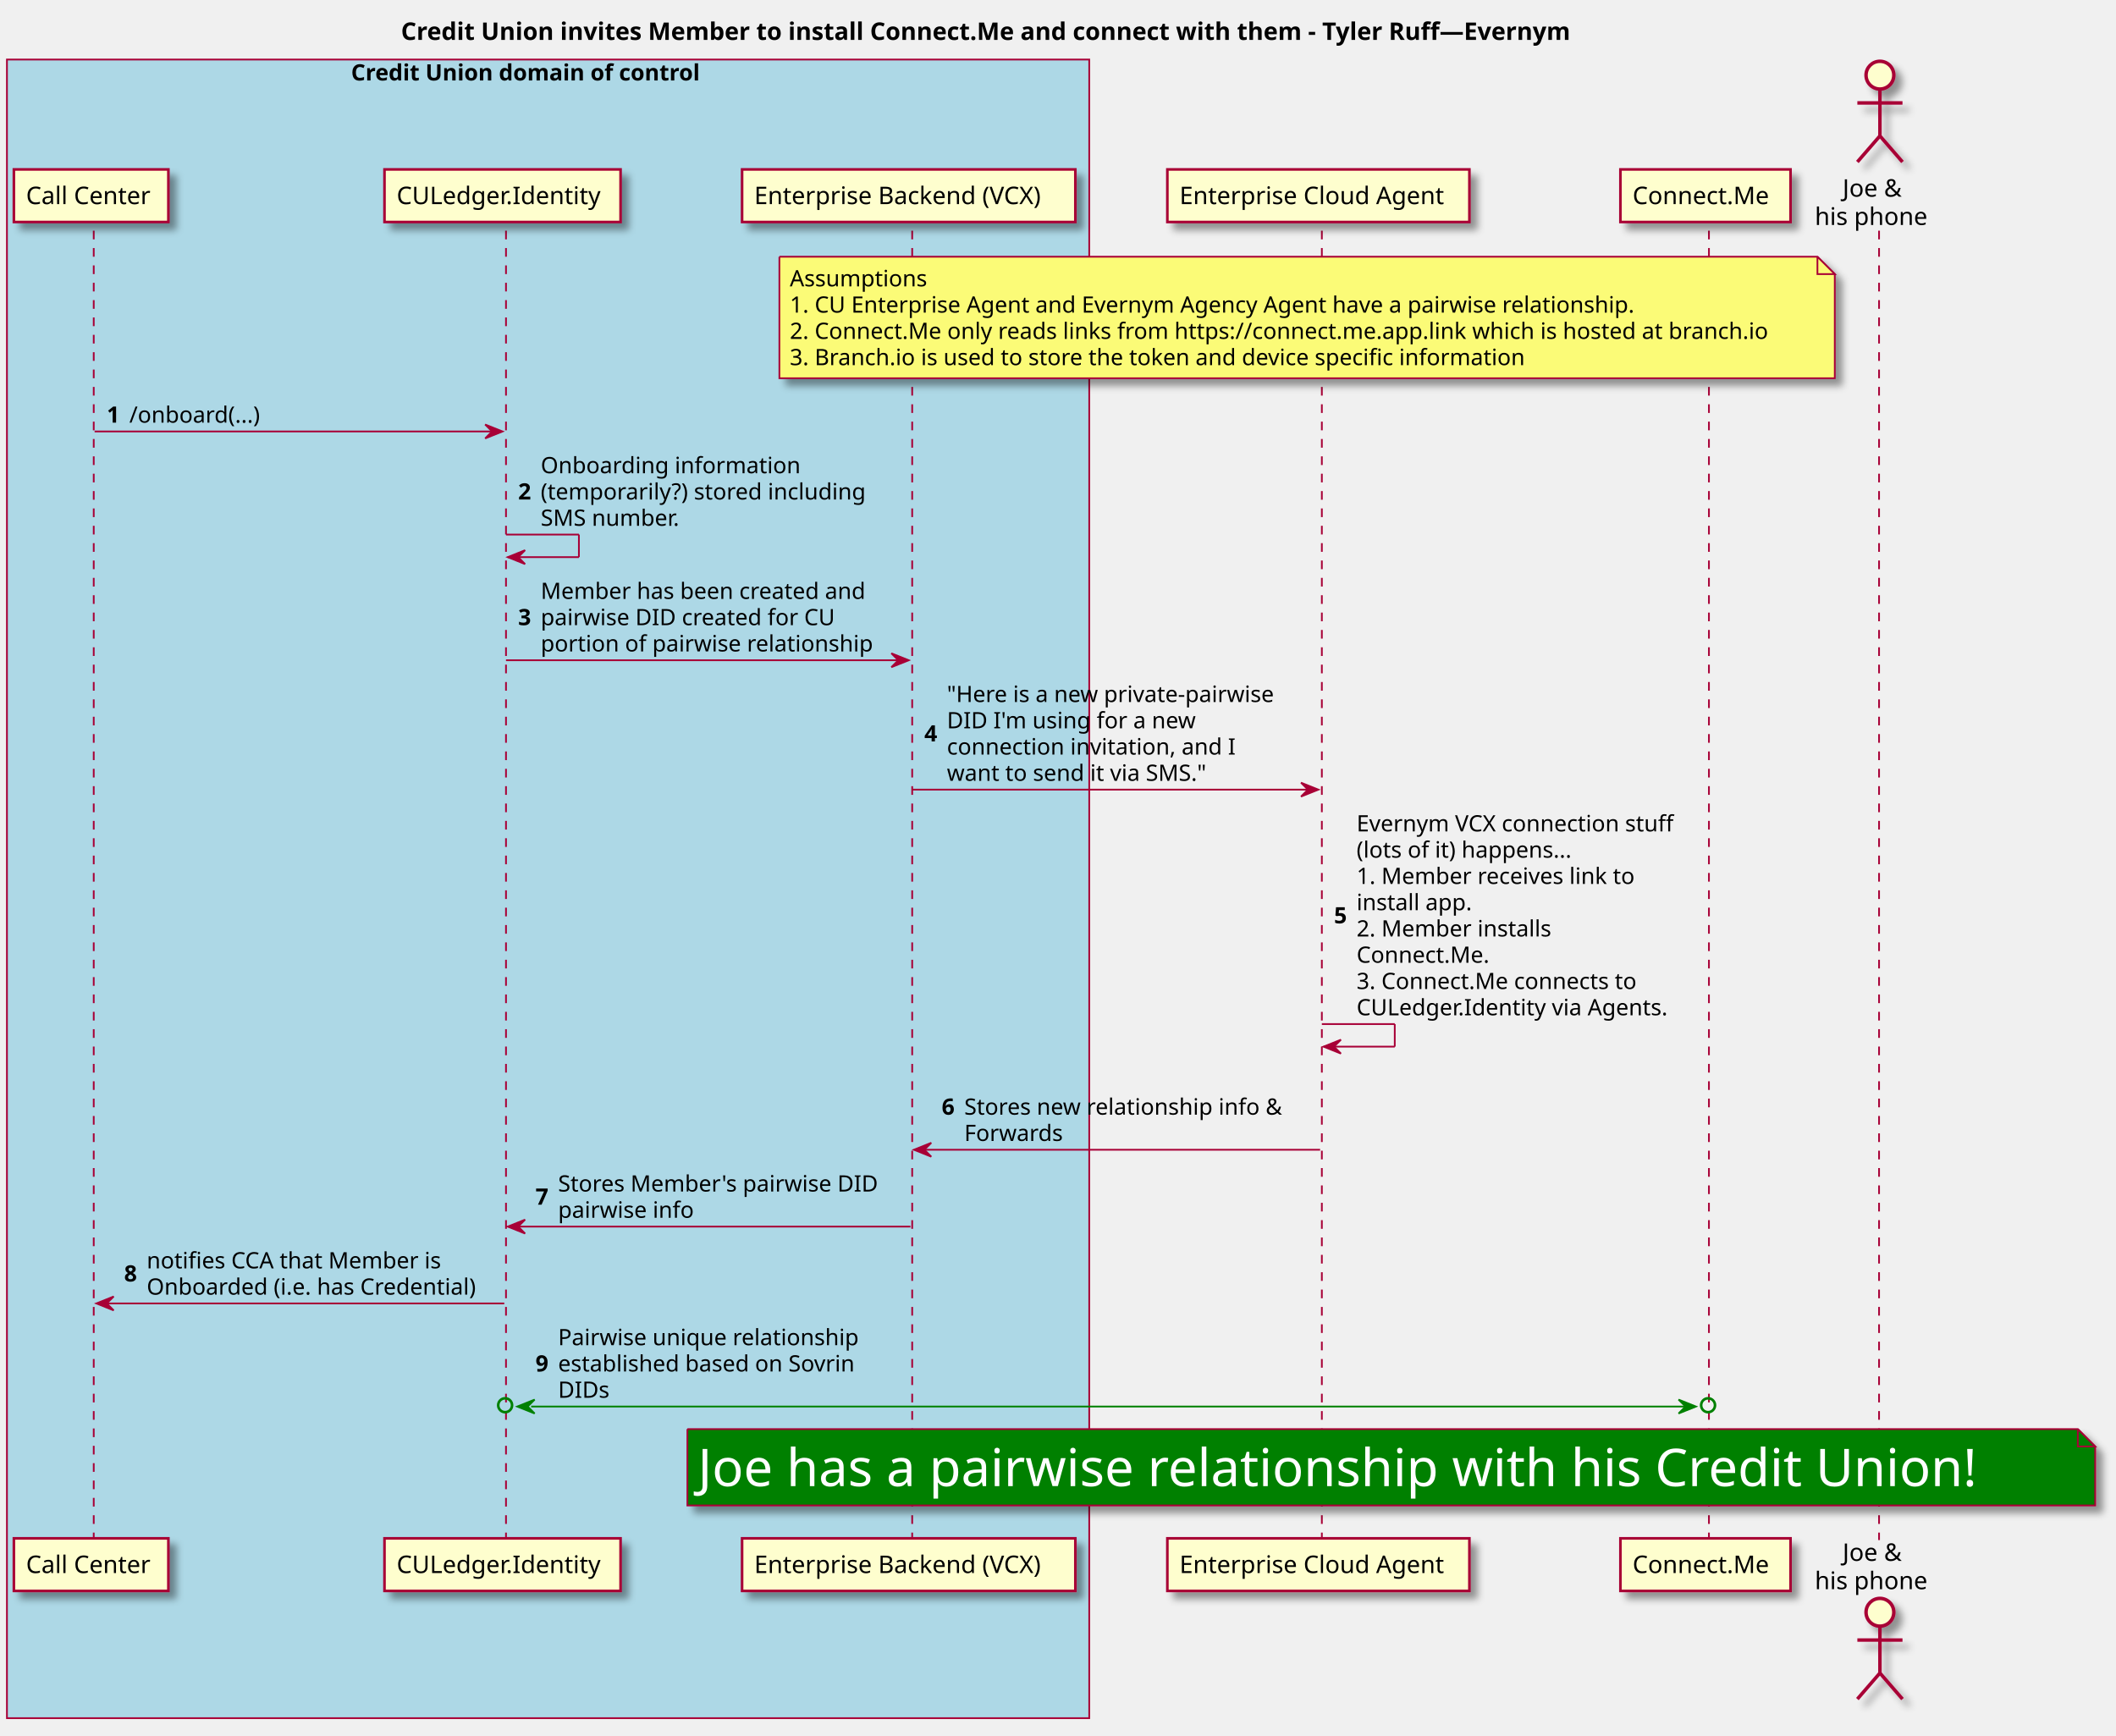
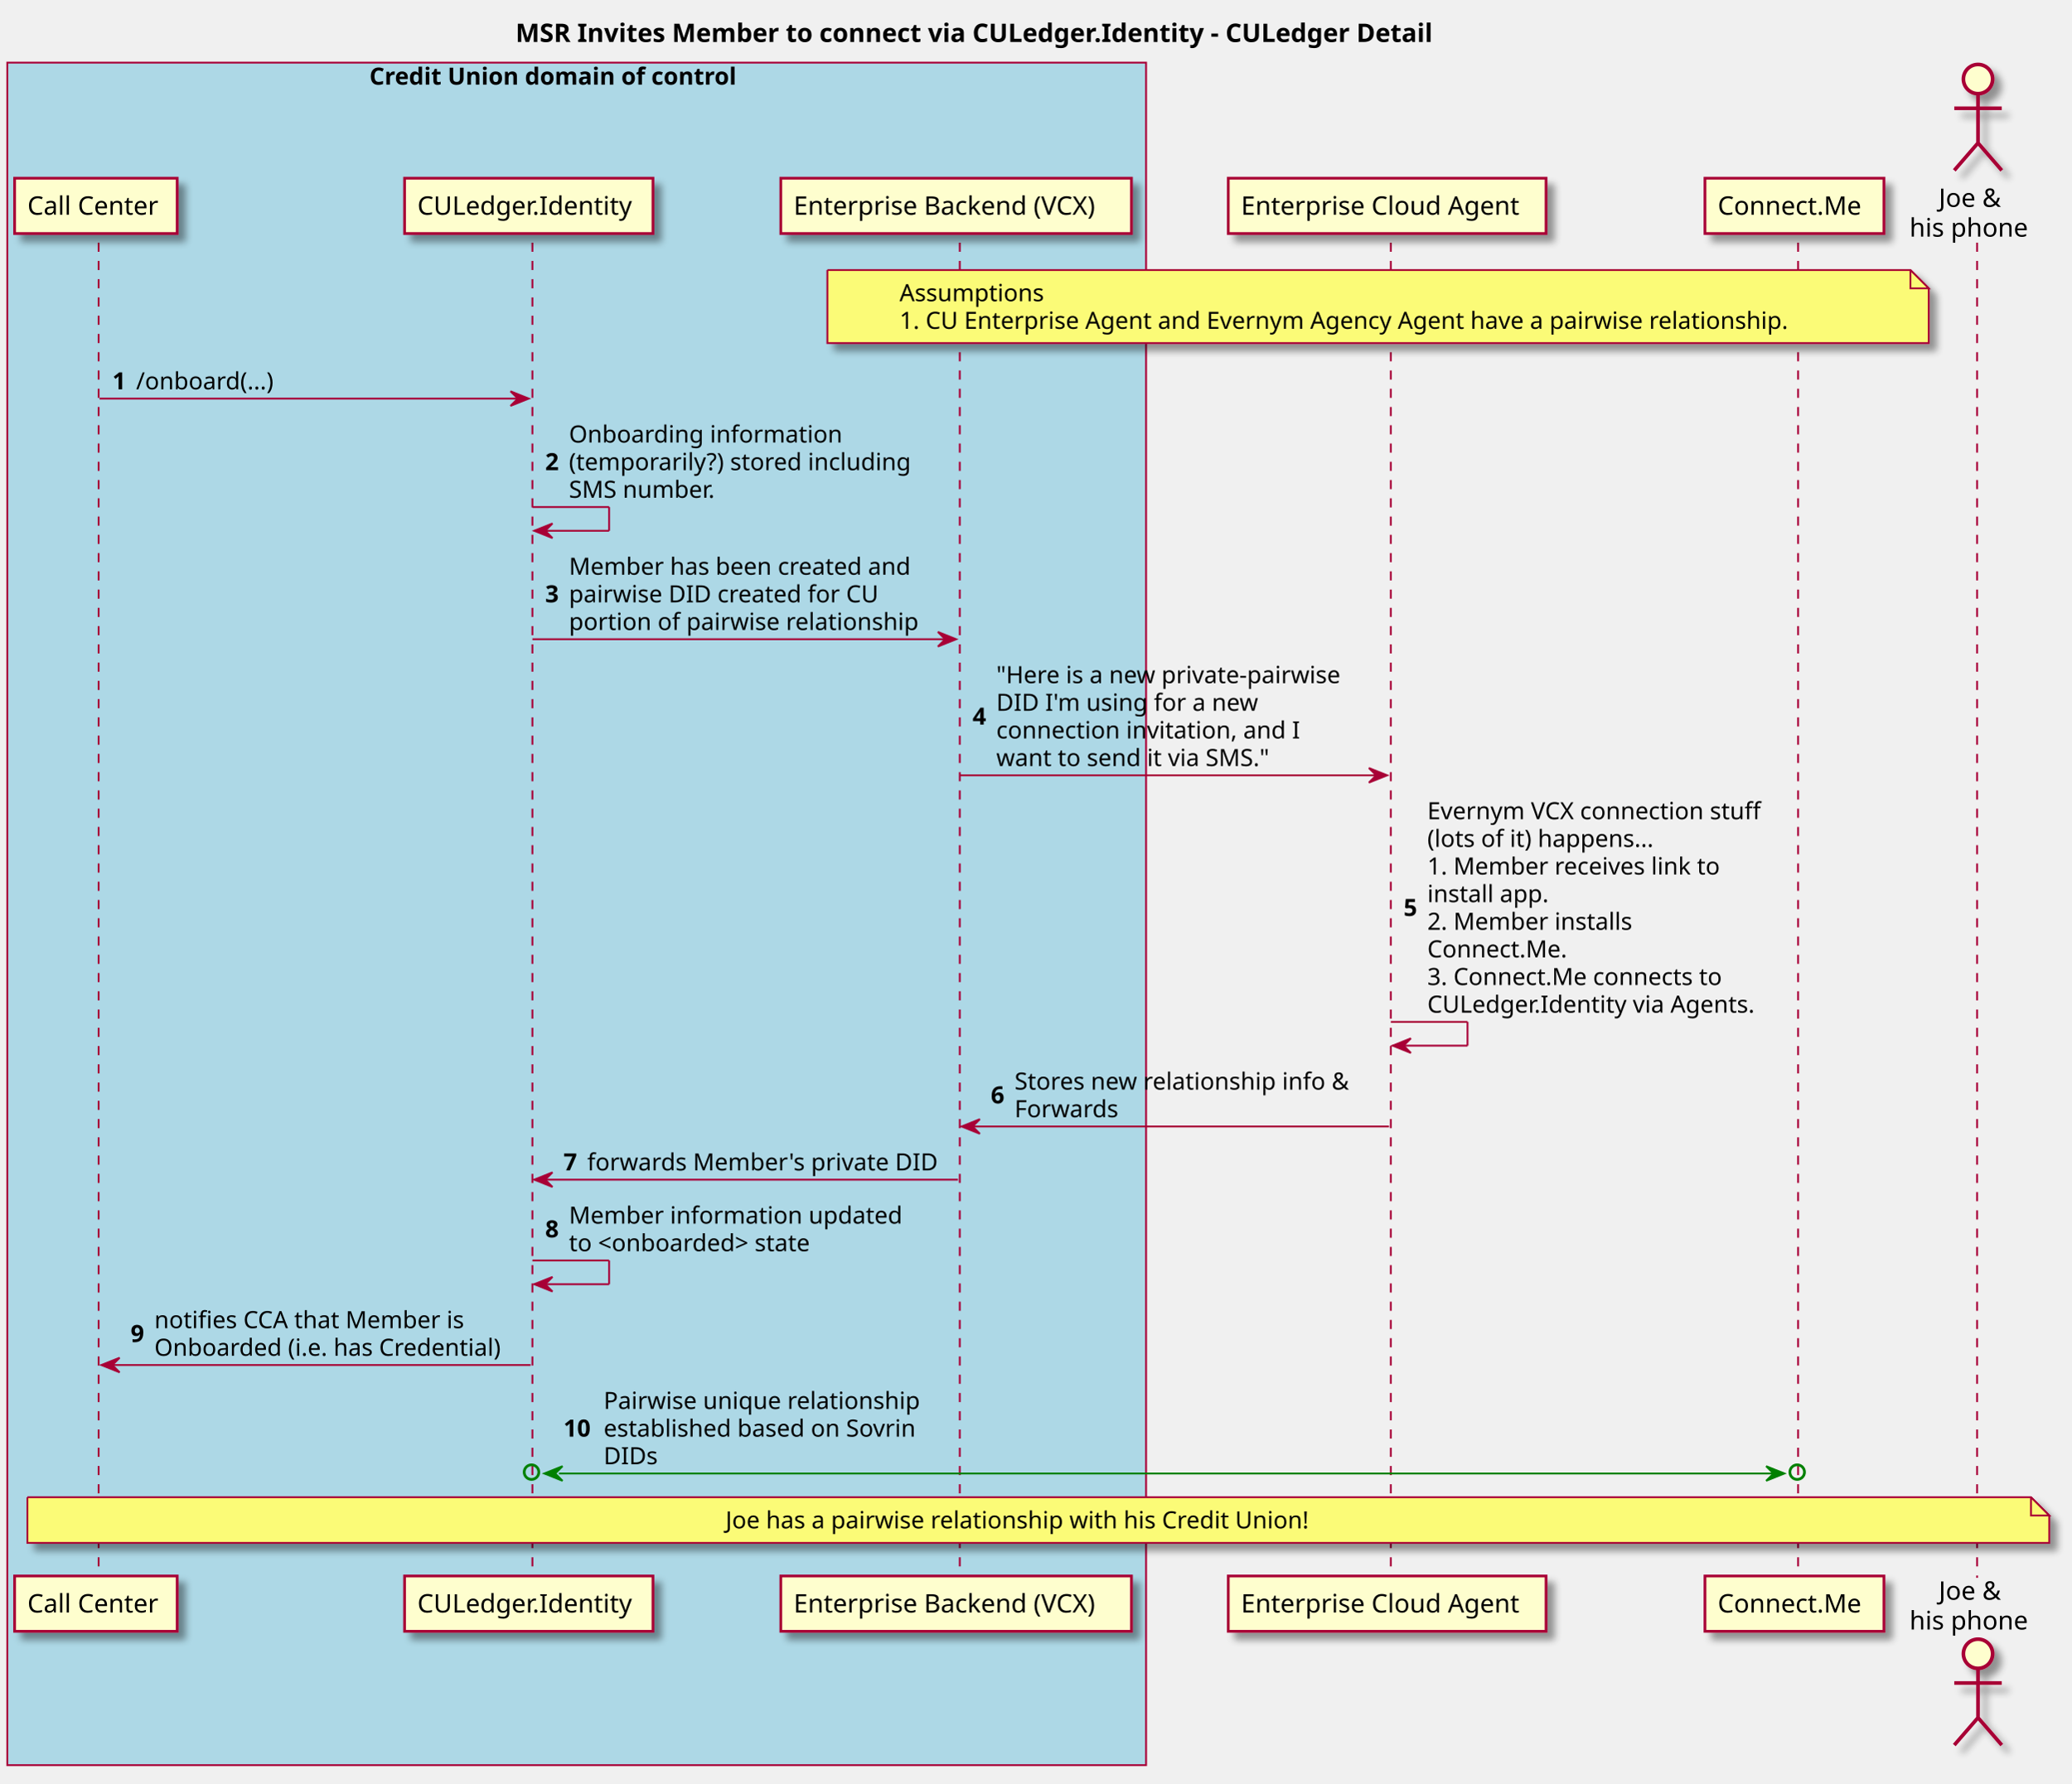
- <svg xmlns="http://www.w3.org/2000/svg" contentScriptType="application/ecmascript" contentStyleType="text/css" height="1000px" preserveAspectRatio="none" style="width:1219px;height:1000px;" version="1.1" viewBox="0 0 1219 1000" width="1219px" zoomAndPan="magnify">
+ <svg xmlns="http://www.w3.org/2000/svg" contentScriptType="application/ecmascript" contentStyleType="text/css" height="977px" preserveAspectRatio="none" style="width:1134px;height:977px;" version="1.1" viewBox="0 0 1134 977" width="1134px" zoomAndPan="magnify">
  <defs>
-     <filter height="300%" id="f1jon9t7084jxs" width="300%" x="-1" y="-1">
+     <filter height="300%" id="f18vjnxlktpsex" width="300%" x="-1" y="-1">
      <feGaussianBlur result="blurOut" stdDeviation="2.0" />
      <feColorMatrix in="blurOut" result="blurOut2" type="matrix" values="0 0 0 0 0 0 0 0 0 0 0 0 0 0 0 0 0 0 .4 0" />
      <feOffset dx="4.0" dy="4.0" in="blurOut2" result="blurOut3" />
      <feBlend in="SourceGraphic" in2="blurOut3" mode="normal" />
    </filter>
  </defs>
  <g>
-     <text fill="#000000" font-family="sans-serif" font-size="14" font-weight="bold" lengthAdjust="spacingAndGlyphs" textLength="757" x="231" y="22.995">Credit Union invites Member to install Connect.Me and connect with them - Tyler Ruff—Evernym</text>
-     <rect fill="#ADD8E6" height="955.492" style="stroke: #A80036; stroke-width: 1.0;" width="623.5" x="4" y="34.297" />
+     <text fill="#000000" font-family="sans-serif" font-size="14" font-weight="bold" lengthAdjust="spacingAndGlyphs" textLength="566" x="282.25" y="22.995">MSR Invites Member to connect via CULedger.Identity - CULedger Detail</text>
+     <rect fill="#ADD8E6" height="932.438" style="stroke: #A80036; stroke-width: 1.0;" width="623.5" x="4" y="34.297" />
    <text fill="#000000" font-family="sans-serif" font-size="13" font-weight="bold" lengthAdjust="spacingAndGlyphs" textLength="227" x="202.25" y="46.364">Credit Union domain of control</text>
-     <line style="stroke: #A80036; stroke-width: 1.0; stroke-dasharray: 5.0,5.0;" x1="54" x2="54" y1="132.891" y2="887.195" />
-     <line style="stroke: #A80036; stroke-width: 1.0; stroke-dasharray: 5.0,5.0;" x1="291.5" x2="291.5" y1="132.891" y2="887.195" />
-     <line style="stroke: #A80036; stroke-width: 1.0; stroke-dasharray: 5.0,5.0;" x1="525.5" x2="525.5" y1="132.891" y2="887.195" />
-     <line style="stroke: #A80036; stroke-width: 1.0; stroke-dasharray: 5.0,5.0;" x1="761.5" x2="761.5" y1="132.891" y2="887.195" />
-     <line style="stroke: #A80036; stroke-width: 1.0; stroke-dasharray: 5.0,5.0;" x1="984.5" x2="984.5" y1="132.891" y2="887.195" />
-     <line style="stroke: #A80036; stroke-width: 1.0; stroke-dasharray: 5.0,5.0;" x1="1082.5" x2="1082.5" y1="132.891" y2="887.195" />
-     <rect fill="#FEFECE" filter="url(#f1jon9t7084jxs)" height="30.297" style="stroke: #A80036; stroke-width: 1.5;" width="89" x="8" y="97.594" />
+     <line style="stroke: #A80036; stroke-width: 1.0; stroke-dasharray: 5.0,5.0;" x1="54" x2="54" y1="132.891" y2="864.141" />
+     <line style="stroke: #A80036; stroke-width: 1.0; stroke-dasharray: 5.0,5.0;" x1="291.5" x2="291.5" y1="132.891" y2="864.141" />
+     <line style="stroke: #A80036; stroke-width: 1.0; stroke-dasharray: 5.0,5.0;" x1="525.5" x2="525.5" y1="132.891" y2="864.141" />
+     <line style="stroke: #A80036; stroke-width: 1.0; stroke-dasharray: 5.0,5.0;" x1="761.5" x2="761.5" y1="132.891" y2="864.141" />
+     <line style="stroke: #A80036; stroke-width: 1.0; stroke-dasharray: 5.0,5.0;" x1="984.5" x2="984.5" y1="132.891" y2="864.141" />
+     <line style="stroke: #A80036; stroke-width: 1.0; stroke-dasharray: 5.0,5.0;" x1="1082.5" x2="1082.5" y1="132.891" y2="864.141" />
+     <rect fill="#FEFECE" filter="url(#f18vjnxlktpsex)" height="30.297" style="stroke: #A80036; stroke-width: 1.5;" width="89" x="8" y="97.594" />
    <text fill="#000000" font-family="sans-serif" font-size="14" lengthAdjust="spacingAndGlyphs" textLength="75" x="15" y="117.589">Call Center</text>
-     <rect fill="#FEFECE" filter="url(#f1jon9t7084jxs)" height="30.297" style="stroke: #A80036; stroke-width: 1.5;" width="89" x="8" y="886.195" />
-     <text fill="#000000" font-family="sans-serif" font-size="14" lengthAdjust="spacingAndGlyphs" textLength="75" x="15" y="906.19">Call Center</text>
-     <rect fill="#FEFECE" filter="url(#f1jon9t7084jxs)" height="30.297" style="stroke: #A80036; stroke-width: 1.5;" width="136" x="221.5" y="97.594" />
+     <rect fill="#FEFECE" filter="url(#f18vjnxlktpsex)" height="30.297" style="stroke: #A80036; stroke-width: 1.5;" width="89" x="8" y="863.141" />
+     <text fill="#000000" font-family="sans-serif" font-size="14" lengthAdjust="spacingAndGlyphs" textLength="75" x="15" y="883.136">Call Center</text>
+     <rect fill="#FEFECE" filter="url(#f18vjnxlktpsex)" height="30.297" style="stroke: #A80036; stroke-width: 1.5;" width="136" x="221.5" y="97.594" />
    <text fill="#000000" font-family="sans-serif" font-size="14" lengthAdjust="spacingAndGlyphs" textLength="122" x="228.5" y="117.589">CULedger.Identity</text>
-     <rect fill="#FEFECE" filter="url(#f1jon9t7084jxs)" height="30.297" style="stroke: #A80036; stroke-width: 1.5;" width="136" x="221.5" y="886.195" />
-     <text fill="#000000" font-family="sans-serif" font-size="14" lengthAdjust="spacingAndGlyphs" textLength="122" x="228.5" y="906.19">CULedger.Identity</text>
-     <rect fill="#FEFECE" filter="url(#f1jon9t7084jxs)" height="30.297" style="stroke: #A80036; stroke-width: 1.5;" width="192" x="427.5" y="97.594" />
+     <rect fill="#FEFECE" filter="url(#f18vjnxlktpsex)" height="30.297" style="stroke: #A80036; stroke-width: 1.5;" width="136" x="221.5" y="863.141" />
+     <text fill="#000000" font-family="sans-serif" font-size="14" lengthAdjust="spacingAndGlyphs" textLength="122" x="228.5" y="883.136">CULedger.Identity</text>
+     <rect fill="#FEFECE" filter="url(#f18vjnxlktpsex)" height="30.297" style="stroke: #A80036; stroke-width: 1.5;" width="192" x="427.5" y="97.594" />
    <text fill="#000000" font-family="sans-serif" font-size="14" lengthAdjust="spacingAndGlyphs" textLength="178" x="434.5" y="117.589">Enterprise Backend (VCX)</text>
-     <rect fill="#FEFECE" filter="url(#f1jon9t7084jxs)" height="30.297" style="stroke: #A80036; stroke-width: 1.5;" width="192" x="427.5" y="886.195" />
-     <text fill="#000000" font-family="sans-serif" font-size="14" lengthAdjust="spacingAndGlyphs" textLength="178" x="434.5" y="906.19">Enterprise Backend (VCX)</text>
-     <rect fill="#FEFECE" filter="url(#f1jon9t7084jxs)" height="30.297" style="stroke: #A80036; stroke-width: 1.5;" width="174" x="672.5" y="97.594" />
+     <rect fill="#FEFECE" filter="url(#f18vjnxlktpsex)" height="30.297" style="stroke: #A80036; stroke-width: 1.5;" width="192" x="427.5" y="863.141" />
+     <text fill="#000000" font-family="sans-serif" font-size="14" lengthAdjust="spacingAndGlyphs" textLength="178" x="434.5" y="883.136">Enterprise Backend (VCX)</text>
+     <rect fill="#FEFECE" filter="url(#f18vjnxlktpsex)" height="30.297" style="stroke: #A80036; stroke-width: 1.5;" width="174" x="672.5" y="97.594" />
    <text fill="#000000" font-family="sans-serif" font-size="14" lengthAdjust="spacingAndGlyphs" textLength="160" x="679.5" y="117.589">Enterprise Cloud Agent</text>
-     <rect fill="#FEFECE" filter="url(#f1jon9t7084jxs)" height="30.297" style="stroke: #A80036; stroke-width: 1.5;" width="174" x="672.5" y="886.195" />
-     <text fill="#000000" font-family="sans-serif" font-size="14" lengthAdjust="spacingAndGlyphs" textLength="160" x="679.5" y="906.19">Enterprise Cloud Agent</text>
-     <rect fill="#FEFECE" filter="url(#f1jon9t7084jxs)" height="30.297" style="stroke: #A80036; stroke-width: 1.5;" width="98" x="933.5" y="97.594" />
+     <rect fill="#FEFECE" filter="url(#f18vjnxlktpsex)" height="30.297" style="stroke: #A80036; stroke-width: 1.5;" width="174" x="672.5" y="863.141" />
+     <text fill="#000000" font-family="sans-serif" font-size="14" lengthAdjust="spacingAndGlyphs" textLength="160" x="679.5" y="883.136">Enterprise Cloud Agent</text>
+     <rect fill="#FEFECE" filter="url(#f18vjnxlktpsex)" height="30.297" style="stroke: #A80036; stroke-width: 1.5;" width="98" x="933.5" y="97.594" />
    <text fill="#000000" font-family="sans-serif" font-size="14" lengthAdjust="spacingAndGlyphs" textLength="84" x="940.5" y="117.589">Connect.Me</text>
-     <rect fill="#FEFECE" filter="url(#f1jon9t7084jxs)" height="30.297" style="stroke: #A80036; stroke-width: 1.5;" width="98" x="933.5" y="886.195" />
-     <text fill="#000000" font-family="sans-serif" font-size="14" lengthAdjust="spacingAndGlyphs" textLength="84" x="940.5" y="906.19">Connect.Me</text>
+     <rect fill="#FEFECE" filter="url(#f18vjnxlktpsex)" height="30.297" style="stroke: #A80036; stroke-width: 1.5;" width="98" x="933.5" y="863.141" />
+     <text fill="#000000" font-family="sans-serif" font-size="14" lengthAdjust="spacingAndGlyphs" textLength="84" x="940.5" y="883.136">Connect.Me</text>
    <text fill="#000000" font-family="sans-serif" font-size="14" lengthAdjust="spacingAndGlyphs" textLength="37" x="1061.5" y="113.292">Joe &amp;</text>
    <text fill="#000000" font-family="sans-serif" font-size="14" lengthAdjust="spacingAndGlyphs" textLength="69" x="1045.5" y="129.589">his phone</text>
-     <ellipse cx="1083" cy="43.297" fill="#FEFECE" filter="url(#f1jon9t7084jxs)" rx="8" ry="8" style="stroke: #A80036; stroke-width: 2.0;" />
-     <path d="M1083,51.297 L1083,78.297 M1070,59.297 L1096,59.297 M1083,78.297 L1070,93.297 M1083,78.297 L1096,93.297 " fill="none" filter="url(#f1jon9t7084jxs)" style="stroke: #A80036; stroke-width: 2.0;" />
-     <text fill="#000000" font-family="sans-serif" font-size="14" lengthAdjust="spacingAndGlyphs" textLength="37" x="1061.5" y="899.19">Joe &amp;</text>
-     <text fill="#000000" font-family="sans-serif" font-size="14" lengthAdjust="spacingAndGlyphs" textLength="69" x="1045.5" y="915.487">his phone</text>
-     <ellipse cx="1083" cy="928.789" fill="#FEFECE" filter="url(#f1jon9t7084jxs)" rx="8" ry="8" style="stroke: #A80036; stroke-width: 2.0;" />
-     <path d="M1083,936.789 L1083,963.789 M1070,944.789 L1096,944.789 M1083,963.789 L1070,978.789 M1083,963.789 L1096,978.789 " fill="none" filter="url(#f1jon9t7084jxs)" style="stroke: #A80036; stroke-width: 2.0;" />
-     <path d="M449,147.891 L449,217.891 L1057,217.891 L1057,157.891 L1047,147.891 L449,147.891 " fill="#FBFB77" filter="url(#f1jon9t7084jxs)" style="stroke: #A80036; stroke-width: 1.0;" />
-     <path d="M1047,147.891 L1047,157.891 L1057,157.891 L1047,147.891 " fill="#FBFB77" style="stroke: #A80036; stroke-width: 1.0;" />
-     <text fill="#000000" font-family="sans-serif" font-size="13" lengthAdjust="spacingAndGlyphs" textLength="83" x="455" y="164.958">Assumptions</text>
-     <text fill="#000000" font-family="sans-serif" font-size="13" lengthAdjust="spacingAndGlyphs" textLength="511" x="455" y="180.09">1. CU Enterprise Agent and Evernym Agency Agent have a pairwise relationship.</text>
-     <text fill="#000000" font-family="sans-serif" font-size="13" lengthAdjust="spacingAndGlyphs" textLength="587" x="455" y="195.223">2. Connect.Me only reads links from https://connect.me.app.link which is hosted at branch.io</text>
-     <text fill="#000000" font-family="sans-serif" font-size="13" lengthAdjust="spacingAndGlyphs" textLength="445" x="455" y="210.356">3. Branch.io is used to store the token and device specific information</text>
-     <polygon fill="#A80036" points="279.5,244.555,289.5,248.555,279.5,252.555,283.5,248.555" style="stroke: #A80036; stroke-width: 1.0;" />
-     <line style="stroke: #A80036; stroke-width: 1.0;" x1="54.5" x2="285.5" y1="248.555" y2="248.555" />
-     <text fill="#000000" font-family="sans-serif" font-size="13" font-weight="bold" lengthAdjust="spacingAndGlyphs" textLength="9" x="61.5" y="243.489">1</text>
-     <text fill="#000000" font-family="sans-serif" font-size="13" lengthAdjust="spacingAndGlyphs" textLength="79" x="74.5" y="243.489">/onboard(...)</text>
-     <line style="stroke: #A80036; stroke-width: 1.0;" x1="291.5" x2="333.5" y1="307.953" y2="307.953" />
-     <line style="stroke: #A80036; stroke-width: 1.0;" x1="333.5" x2="333.5" y1="307.953" y2="320.953" />
-     <line style="stroke: #A80036; stroke-width: 1.0;" x1="292.5" x2="333.5" y1="320.953" y2="320.953" />
-     <polygon fill="#A80036" points="302.5,316.953,292.5,320.953,302.5,324.953,298.5,320.953" style="stroke: #A80036; stroke-width: 1.0;" />
-     <text fill="#000000" font-family="sans-serif" font-size="13" font-weight="bold" lengthAdjust="spacingAndGlyphs" textLength="9" x="298.5" y="287.754">2</text>
-     <text fill="#000000" font-family="sans-serif" font-size="13" lengthAdjust="spacingAndGlyphs" textLength="151" x="311.5" y="272.622">Onboarding information</text>
-     <text fill="#000000" font-family="sans-serif" font-size="13" lengthAdjust="spacingAndGlyphs" textLength="195" x="311.5" y="287.754">(temporarily?) stored including</text>
-     <text fill="#000000" font-family="sans-serif" font-size="13" lengthAdjust="spacingAndGlyphs" textLength="87" x="311.5" y="302.887">SMS number.</text>
-     <polygon fill="#A80036" points="513.5,376.352,523.5,380.352,513.5,384.352,517.5,380.352" style="stroke: #A80036; stroke-width: 1.0;" />
-     <line style="stroke: #A80036; stroke-width: 1.0;" x1="291.5" x2="519.5" y1="380.352" y2="380.352" />
-     <text fill="#000000" font-family="sans-serif" font-size="13" font-weight="bold" lengthAdjust="spacingAndGlyphs" textLength="9" x="298.5" y="360.153">3</text>
-     <text fill="#000000" font-family="sans-serif" font-size="13" lengthAdjust="spacingAndGlyphs" textLength="197" x="311.5" y="345.02">Member has been created and</text>
-     <text fill="#000000" font-family="sans-serif" font-size="13" lengthAdjust="spacingAndGlyphs" textLength="175" x="311.5" y="360.153">pairwise DID created for CU</text>
-     <text fill="#000000" font-family="sans-serif" font-size="13" lengthAdjust="spacingAndGlyphs" textLength="194" x="311.5" y="375.286">portion of pairwise relationship</text>
-     <polygon fill="#A80036" points="749.5,450.883,759.5,454.883,749.5,458.883,753.5,454.883" style="stroke: #A80036; stroke-width: 1.0;" />
-     <line style="stroke: #A80036; stroke-width: 1.0;" x1="525.5" x2="755.5" y1="454.883" y2="454.883" />
-     <text fill="#000000" font-family="sans-serif" font-size="13" font-weight="bold" lengthAdjust="spacingAndGlyphs" textLength="9" x="532.5" y="427.118">4</text>
-     <text fill="#000000" font-family="sans-serif" font-size="13" lengthAdjust="spacingAndGlyphs" textLength="195" x="545.5" y="404.418">"Here is a new private-pairwise</text>
-     <text fill="#000000" font-family="sans-serif" font-size="13" lengthAdjust="spacingAndGlyphs" textLength="146" x="545.5" y="419.551">DID I'm using for a new</text>
-     <text fill="#000000" font-family="sans-serif" font-size="13" lengthAdjust="spacingAndGlyphs" textLength="171" x="545.5" y="434.684">connection invitation, and I</text>
-     <text fill="#000000" font-family="sans-serif" font-size="13" lengthAdjust="spacingAndGlyphs" textLength="158" x="545.5" y="449.817">want to send it via SMS."</text>
-     <line style="stroke: #A80036; stroke-width: 1.0;" x1="761.5" x2="803.5" y1="589.945" y2="589.945" />
-     <line style="stroke: #A80036; stroke-width: 1.0;" x1="803.5" x2="803.5" y1="589.945" y2="602.945" />
-     <line style="stroke: #A80036; stroke-width: 1.0;" x1="762.5" x2="803.5" y1="602.945" y2="602.945" />
-     <polygon fill="#A80036" points="772.5,598.945,762.5,602.945,772.5,606.945,768.5,602.945" style="stroke: #A80036; stroke-width: 1.0;" />
-     <text fill="#000000" font-family="sans-serif" font-size="13" font-weight="bold" lengthAdjust="spacingAndGlyphs" textLength="9" x="768.5" y="531.915">5</text>
-     <text fill="#000000" font-family="sans-serif" font-size="13" lengthAdjust="spacingAndGlyphs" textLength="192" x="781.5" y="478.95">Evernym VCX connection stuff</text>
-     <text fill="#000000" font-family="sans-serif" font-size="13" lengthAdjust="spacingAndGlyphs" textLength="132" x="781.5" y="494.082">(lots of it) happens...</text>
-     <text fill="#000000" font-family="sans-serif" font-size="13" lengthAdjust="spacingAndGlyphs" textLength="168" x="781.5" y="509.215">1. Member receives link to</text>
-     <text fill="#000000" font-family="sans-serif" font-size="13" lengthAdjust="spacingAndGlyphs" textLength="69" x="781.5" y="524.348">install app.</text>
-     <text fill="#000000" font-family="sans-serif" font-size="13" lengthAdjust="spacingAndGlyphs" textLength="117" x="781.5" y="539.481">2. Member installs</text>
-     <text fill="#000000" font-family="sans-serif" font-size="13" lengthAdjust="spacingAndGlyphs" textLength="80" x="781.5" y="554.614">Connect.Me.</text>
-     <text fill="#000000" font-family="sans-serif" font-size="13" lengthAdjust="spacingAndGlyphs" textLength="171" x="781.5" y="569.747">3. Connect.Me connects to</text>
-     <text fill="#000000" font-family="sans-serif" font-size="13" lengthAdjust="spacingAndGlyphs" textLength="189" x="781.5" y="584.879">CULedger.Identity via Agents.</text>
-     <polygon fill="#A80036" points="536.5,658.344,526.5,662.344,536.5,666.344,532.5,662.344" style="stroke: #A80036; stroke-width: 1.0;" />
-     <line style="stroke: #A80036; stroke-width: 1.0;" x1="530.5" x2="760.5" y1="662.344" y2="662.344" />
-     <text fill="#000000" font-family="sans-serif" font-size="13" font-weight="bold" lengthAdjust="spacingAndGlyphs" textLength="9" x="542.5" y="642.145">6</text>
-     <text fill="#000000" font-family="sans-serif" font-size="13" lengthAdjust="spacingAndGlyphs" textLength="0" x="559.5" y="627.012" />
-     <text fill="#000000" font-family="sans-serif" font-size="13" lengthAdjust="spacingAndGlyphs" textLength="191" x="555.5" y="642.145">Stores new relationship info &amp;</text>
-     <text fill="#000000" font-family="sans-serif" font-size="13" lengthAdjust="spacingAndGlyphs" textLength="57" x="555.5" y="657.278">Forwards</text>
-     <polygon fill="#A80036" points="302.5,702.609,292.5,706.609,302.5,710.609,298.5,706.609" style="stroke: #A80036; stroke-width: 1.0;" />
-     <line style="stroke: #A80036; stroke-width: 1.0;" x1="296.5" x2="524.5" y1="706.609" y2="706.609" />
-     <text fill="#000000" font-family="sans-serif" font-size="13" font-weight="bold" lengthAdjust="spacingAndGlyphs" textLength="9" x="308.5" y="693.977">7</text>
-     <text fill="#000000" font-family="sans-serif" font-size="13" lengthAdjust="spacingAndGlyphs" textLength="191" x="321.5" y="686.411">Stores Member's pairwise DID</text>
-     <text fill="#000000" font-family="sans-serif" font-size="13" lengthAdjust="spacingAndGlyphs" textLength="78" x="321.5" y="701.543">pairwise info</text>
-     <polygon fill="#A80036" points="65.5,746.875,55.5,750.875,65.5,754.875,61.5,750.875" style="stroke: #A80036; stroke-width: 1.0;" />
-     <line style="stroke: #A80036; stroke-width: 1.0;" x1="59.5" x2="290.5" y1="750.875" y2="750.875" />
-     <text fill="#000000" font-family="sans-serif" font-size="13" font-weight="bold" lengthAdjust="spacingAndGlyphs" textLength="9" x="71.5" y="738.243">8</text>
-     <text fill="#000000" font-family="sans-serif" font-size="13" lengthAdjust="spacingAndGlyphs" textLength="178" x="84.5" y="730.676">notifies CCA that Member is</text>
-     <text fill="#000000" font-family="sans-serif" font-size="13" lengthAdjust="spacingAndGlyphs" textLength="200" x="84.5" y="745.809">Onboarded (i.e. has Credential)</text>
-     <ellipse cx="291" cy="809.523" fill="none" rx="4" ry="4" style="stroke: #008000; stroke-width: 1.5;" />
-     <polygon fill="#008000" points="308,806.273,298,810.273,308,814.273,304,810.273" style="stroke: #008000; stroke-width: 1.0;" />
-     <ellipse cx="984" cy="809.523" fill="none" rx="4" ry="4" style="stroke: #008000; stroke-width: 1.5;" />
-     <polygon fill="#008000" points="967,806.273,977,810.273,967,814.273,971,810.273" style="stroke: #008000; stroke-width: 1.0;" />
-     <line style="stroke: #008000; stroke-width: 1.0;" x1="306" x2="973" y1="810.273" y2="810.273" />
-     <text fill="#000000" font-family="sans-serif" font-size="13" font-weight="bold" lengthAdjust="spacingAndGlyphs" textLength="9" x="308.5" y="790.075">9</text>
-     <text fill="#000000" font-family="sans-serif" font-size="13" lengthAdjust="spacingAndGlyphs" textLength="176" x="321.5" y="774.942">Pairwise unique relationship</text>
-     <text fill="#000000" font-family="sans-serif" font-size="13" lengthAdjust="spacingAndGlyphs" textLength="180" x="321.5" y="790.075">established based on Sovrin</text>
-     <text fill="#000000" font-family="sans-serif" font-size="13" lengthAdjust="spacingAndGlyphs" textLength="30" x="321.5" y="805.207">DIDs</text>
-     <path d="M396,823.273 L396,867.273 L1207,867.273 L1207,833.273 L1197,823.273 L396,823.273 " fill="#008000" filter="url(#f1jon9t7084jxs)" style="stroke: #A80036; stroke-width: 1.0;" />
-     <path d="M1197,823.273 L1197,833.273 L1207,833.273 L1197,823.273 " fill="#008000" style="stroke: #A80036; stroke-width: 1.0;" />
-     <text fill="#FFFFFF" font-family="sans-serif" font-size="30" lengthAdjust="spacingAndGlyphs" textLength="790" x="402" y="856.12">Joe has a pairwise relationship with his Credit Union!</text>
+     <ellipse cx="1083" cy="43.297" fill="#FEFECE" filter="url(#f18vjnxlktpsex)" rx="8" ry="8" style="stroke: #A80036; stroke-width: 2.0;" />
+     <path d="M1083,51.297 L1083,78.297 M1070,59.297 L1096,59.297 M1083,78.297 L1070,93.297 M1083,78.297 L1096,93.297 " fill="none" filter="url(#f18vjnxlktpsex)" style="stroke: #A80036; stroke-width: 2.0;" />
+     <text fill="#000000" font-family="sans-serif" font-size="14" lengthAdjust="spacingAndGlyphs" textLength="37" x="1061.5" y="876.136">Joe &amp;</text>
+     <text fill="#000000" font-family="sans-serif" font-size="14" lengthAdjust="spacingAndGlyphs" textLength="69" x="1045.5" y="892.433">his phone</text>
+     <ellipse cx="1083" cy="905.734" fill="#FEFECE" filter="url(#f18vjnxlktpsex)" rx="8" ry="8" style="stroke: #A80036; stroke-width: 2.0;" />
+     <path d="M1083,913.734 L1083,940.734 M1070,921.734 L1096,921.734 M1083,940.734 L1070,955.734 M1083,940.734 L1096,955.734 " fill="none" filter="url(#f18vjnxlktpsex)" style="stroke: #A80036; stroke-width: 2.0;" />
+     <path d="M453,147.891 L453,187.891 L1056,187.891 L1056,157.891 L1046,147.891 L453,147.891 " fill="#FBFB77" filter="url(#f18vjnxlktpsex)" style="stroke: #A80036; stroke-width: 1.0;" />
+     <path d="M1046,147.891 L1046,157.891 L1056,157.891 L1046,147.891 " fill="#FBFB77" style="stroke: #A80036; stroke-width: 1.0;" />
+     <text fill="#000000" font-family="sans-serif" font-size="13" lengthAdjust="spacingAndGlyphs" textLength="83" x="492.5" y="164.958">Assumptions</text>
+     <text fill="#000000" font-family="sans-serif" font-size="13" lengthAdjust="spacingAndGlyphs" textLength="511" x="492.5" y="180.09">1. CU Enterprise Agent and Evernym Agency Agent have a pairwise relationship.</text>
+     <polygon fill="#A80036" points="279.5,214.289,289.5,218.289,279.5,222.289,283.5,218.289" style="stroke: #A80036; stroke-width: 1.0;" />
+     <line style="stroke: #A80036; stroke-width: 1.0;" x1="54.5" x2="285.5" y1="218.289" y2="218.289" />
+     <text fill="#000000" font-family="sans-serif" font-size="13" font-weight="bold" lengthAdjust="spacingAndGlyphs" textLength="9" x="61.5" y="213.223">1</text>
+     <text fill="#000000" font-family="sans-serif" font-size="13" lengthAdjust="spacingAndGlyphs" textLength="79" x="74.5" y="213.223">/onboard(...)</text>
+     <line style="stroke: #A80036; stroke-width: 1.0;" x1="291.5" x2="333.5" y1="277.688" y2="277.688" />
+     <line style="stroke: #A80036; stroke-width: 1.0;" x1="333.5" x2="333.5" y1="277.688" y2="290.688" />
+     <line style="stroke: #A80036; stroke-width: 1.0;" x1="292.5" x2="333.5" y1="290.688" y2="290.688" />
+     <polygon fill="#A80036" points="302.5,286.688,292.5,290.688,302.5,294.688,298.5,290.688" style="stroke: #A80036; stroke-width: 1.0;" />
+     <text fill="#000000" font-family="sans-serif" font-size="13" font-weight="bold" lengthAdjust="spacingAndGlyphs" textLength="9" x="298.5" y="257.489">2</text>
+     <text fill="#000000" font-family="sans-serif" font-size="13" lengthAdjust="spacingAndGlyphs" textLength="151" x="311.5" y="242.356">Onboarding information</text>
+     <text fill="#000000" font-family="sans-serif" font-size="13" lengthAdjust="spacingAndGlyphs" textLength="195" x="311.5" y="257.489">(temporarily?) stored including</text>
+     <text fill="#000000" font-family="sans-serif" font-size="13" lengthAdjust="spacingAndGlyphs" textLength="87" x="311.5" y="272.622">SMS number.</text>
+     <polygon fill="#A80036" points="513.5,346.086,523.5,350.086,513.5,354.086,517.5,350.086" style="stroke: #A80036; stroke-width: 1.0;" />
+     <line style="stroke: #A80036; stroke-width: 1.0;" x1="291.5" x2="519.5" y1="350.086" y2="350.086" />
+     <text fill="#000000" font-family="sans-serif" font-size="13" font-weight="bold" lengthAdjust="spacingAndGlyphs" textLength="9" x="298.5" y="329.887">3</text>
+     <text fill="#000000" font-family="sans-serif" font-size="13" lengthAdjust="spacingAndGlyphs" textLength="197" x="311.5" y="314.754">Member has been created and</text>
+     <text fill="#000000" font-family="sans-serif" font-size="13" lengthAdjust="spacingAndGlyphs" textLength="175" x="311.5" y="329.887">pairwise DID created for CU</text>
+     <text fill="#000000" font-family="sans-serif" font-size="13" lengthAdjust="spacingAndGlyphs" textLength="194" x="311.5" y="345.02">portion of pairwise relationship</text>
+     <polygon fill="#A80036" points="749.5,420.617,759.5,424.617,749.5,428.617,753.5,424.617" style="stroke: #A80036; stroke-width: 1.0;" />
+     <line style="stroke: #A80036; stroke-width: 1.0;" x1="525.5" x2="755.5" y1="424.617" y2="424.617" />
+     <text fill="#000000" font-family="sans-serif" font-size="13" font-weight="bold" lengthAdjust="spacingAndGlyphs" textLength="9" x="532.5" y="396.852">4</text>
+     <text fill="#000000" font-family="sans-serif" font-size="13" lengthAdjust="spacingAndGlyphs" textLength="195" x="545.5" y="374.153">"Here is a new private-pairwise</text>
+     <text fill="#000000" font-family="sans-serif" font-size="13" lengthAdjust="spacingAndGlyphs" textLength="146" x="545.5" y="389.286">DID I'm using for a new</text>
+     <text fill="#000000" font-family="sans-serif" font-size="13" lengthAdjust="spacingAndGlyphs" textLength="171" x="545.5" y="404.418">connection invitation, and I</text>
+     <text fill="#000000" font-family="sans-serif" font-size="13" lengthAdjust="spacingAndGlyphs" textLength="158" x="545.5" y="419.551">want to send it via SMS."</text>
+     <line style="stroke: #A80036; stroke-width: 1.0;" x1="761.5" x2="803.5" y1="559.68" y2="559.68" />
+     <line style="stroke: #A80036; stroke-width: 1.0;" x1="803.5" x2="803.5" y1="559.68" y2="572.68" />
+     <line style="stroke: #A80036; stroke-width: 1.0;" x1="762.5" x2="803.5" y1="572.68" y2="572.68" />
+     <polygon fill="#A80036" points="772.5,568.68,762.5,572.68,772.5,576.68,768.5,572.68" style="stroke: #A80036; stroke-width: 1.0;" />
+     <text fill="#000000" font-family="sans-serif" font-size="13" font-weight="bold" lengthAdjust="spacingAndGlyphs" textLength="9" x="768.5" y="501.649">5</text>
+     <text fill="#000000" font-family="sans-serif" font-size="13" lengthAdjust="spacingAndGlyphs" textLength="192" x="781.5" y="448.684">Evernym VCX connection stuff</text>
+     <text fill="#000000" font-family="sans-serif" font-size="13" lengthAdjust="spacingAndGlyphs" textLength="132" x="781.5" y="463.817">(lots of it) happens...</text>
+     <text fill="#000000" font-family="sans-serif" font-size="13" lengthAdjust="spacingAndGlyphs" textLength="168" x="781.5" y="478.95">1. Member receives link to</text>
+     <text fill="#000000" font-family="sans-serif" font-size="13" lengthAdjust="spacingAndGlyphs" textLength="69" x="781.5" y="494.082">install app.</text>
+     <text fill="#000000" font-family="sans-serif" font-size="13" lengthAdjust="spacingAndGlyphs" textLength="117" x="781.5" y="509.215">2. Member installs</text>
+     <text fill="#000000" font-family="sans-serif" font-size="13" lengthAdjust="spacingAndGlyphs" textLength="80" x="781.5" y="524.348">Connect.Me.</text>
+     <text fill="#000000" font-family="sans-serif" font-size="13" lengthAdjust="spacingAndGlyphs" textLength="171" x="781.5" y="539.481">3. Connect.Me connects to</text>
+     <text fill="#000000" font-family="sans-serif" font-size="13" lengthAdjust="spacingAndGlyphs" textLength="189" x="781.5" y="554.614">CULedger.Identity via Agents.</text>
+     <polygon fill="#A80036" points="536.5,612.945,526.5,616.945,536.5,620.945,532.5,616.945" style="stroke: #A80036; stroke-width: 1.0;" />
+     <line style="stroke: #A80036; stroke-width: 1.0;" x1="530.5" x2="760.5" y1="616.945" y2="616.945" />
+     <text fill="#000000" font-family="sans-serif" font-size="13" font-weight="bold" lengthAdjust="spacingAndGlyphs" textLength="9" x="542.5" y="604.313">6</text>
+     <text fill="#000000" font-family="sans-serif" font-size="13" lengthAdjust="spacingAndGlyphs" textLength="191" x="555.5" y="596.747">Stores new relationship info &amp;</text>
+     <text fill="#000000" font-family="sans-serif" font-size="13" lengthAdjust="spacingAndGlyphs" textLength="57" x="555.5" y="611.879">Forwards</text>
+     <polygon fill="#A80036" points="302.5,642.078,292.5,646.078,302.5,650.078,298.5,646.078" style="stroke: #A80036; stroke-width: 1.0;" />
+     <line style="stroke: #A80036; stroke-width: 1.0;" x1="296.5" x2="524.5" y1="646.078" y2="646.078" />
+     <text fill="#000000" font-family="sans-serif" font-size="13" font-weight="bold" lengthAdjust="spacingAndGlyphs" textLength="9" x="308.5" y="641.012">7</text>
+     <text fill="#000000" font-family="sans-serif" font-size="13" lengthAdjust="spacingAndGlyphs" textLength="196" x="321.5" y="641.012">forwards Member's private DID</text>
+     <line style="stroke: #A80036; stroke-width: 1.0;" x1="291.5" x2="333.5" y1="690.344" y2="690.344" />
+     <line style="stroke: #A80036; stroke-width: 1.0;" x1="333.5" x2="333.5" y1="690.344" y2="703.344" />
+     <line style="stroke: #A80036; stroke-width: 1.0;" x1="292.5" x2="333.5" y1="703.344" y2="703.344" />
+     <polygon fill="#A80036" points="302.5,699.344,292.5,703.344,302.5,707.344,298.5,703.344" style="stroke: #A80036; stroke-width: 1.0;" />
+     <text fill="#000000" font-family="sans-serif" font-size="13" font-weight="bold" lengthAdjust="spacingAndGlyphs" textLength="9" x="298.5" y="677.711">8</text>
+     <text fill="#000000" font-family="sans-serif" font-size="13" lengthAdjust="spacingAndGlyphs" textLength="187" x="311.5" y="670.145">Member information updated</text>
+     <text fill="#000000" font-family="sans-serif" font-size="13" lengthAdjust="spacingAndGlyphs" textLength="145" x="311.5" y="685.278">to &lt;onboarded&gt; state</text>
+     <polygon fill="#A80036" points="65.5,743.609,55.5,747.609,65.5,751.609,61.5,747.609" style="stroke: #A80036; stroke-width: 1.0;" />
+     <line style="stroke: #A80036; stroke-width: 1.0;" x1="59.5" x2="290.5" y1="747.609" y2="747.609" />
+     <text fill="#000000" font-family="sans-serif" font-size="13" font-weight="bold" lengthAdjust="spacingAndGlyphs" textLength="9" x="71.5" y="734.977">9</text>
+     <text fill="#000000" font-family="sans-serif" font-size="13" lengthAdjust="spacingAndGlyphs" textLength="178" x="84.5" y="727.411">notifies CCA that Member is</text>
+     <text fill="#000000" font-family="sans-serif" font-size="13" lengthAdjust="spacingAndGlyphs" textLength="200" x="84.5" y="742.543">Onboarded (i.e. has Credential)</text>
+     <ellipse cx="291" cy="806.258" fill="none" rx="4" ry="4" style="stroke: #008000; stroke-width: 1.5;" />
+     <polygon fill="#008000" points="308,803.008,298,807.008,308,811.008,304,807.008" style="stroke: #008000; stroke-width: 1.0;" />
+     <ellipse cx="984" cy="806.258" fill="none" rx="4" ry="4" style="stroke: #008000; stroke-width: 1.5;" />
+     <polygon fill="#008000" points="967,803.008,977,807.008,967,811.008,971,807.008" style="stroke: #008000; stroke-width: 1.0;" />
+     <line style="stroke: #008000; stroke-width: 1.0;" x1="306" x2="973" y1="807.008" y2="807.008" />
+     <text fill="#000000" font-family="sans-serif" font-size="13" font-weight="bold" lengthAdjust="spacingAndGlyphs" textLength="18" x="308.5" y="786.809">10</text>
+     <text fill="#000000" font-family="sans-serif" font-size="13" lengthAdjust="spacingAndGlyphs" textLength="176" x="330.5" y="771.676">Pairwise unique relationship</text>
+     <text fill="#000000" font-family="sans-serif" font-size="13" lengthAdjust="spacingAndGlyphs" textLength="180" x="330.5" y="786.809">established based on Sovrin</text>
+     <text fill="#000000" font-family="sans-serif" font-size="13" lengthAdjust="spacingAndGlyphs" textLength="30" x="330.5" y="801.942">DIDs</text>
+     <path d="M15,820.008 L15,845.008 L1122,845.008 L1122,830.008 L1112,820.008 L15,820.008 " fill="#FBFB77" filter="url(#f18vjnxlktpsex)" style="stroke: #A80036; stroke-width: 1.0;" />
+     <path d="M1112,820.008 L1112,830.008 L1122,830.008 L1112,820.008 " fill="#FBFB77" style="stroke: #A80036; stroke-width: 1.0;" />
+     <text fill="#000000" font-family="sans-serif" font-size="13" lengthAdjust="spacingAndGlyphs" textLength="330" x="397.25" y="837.075">Joe has a pairwise relationship with his Credit Union!</text>
  </g>
</svg>
